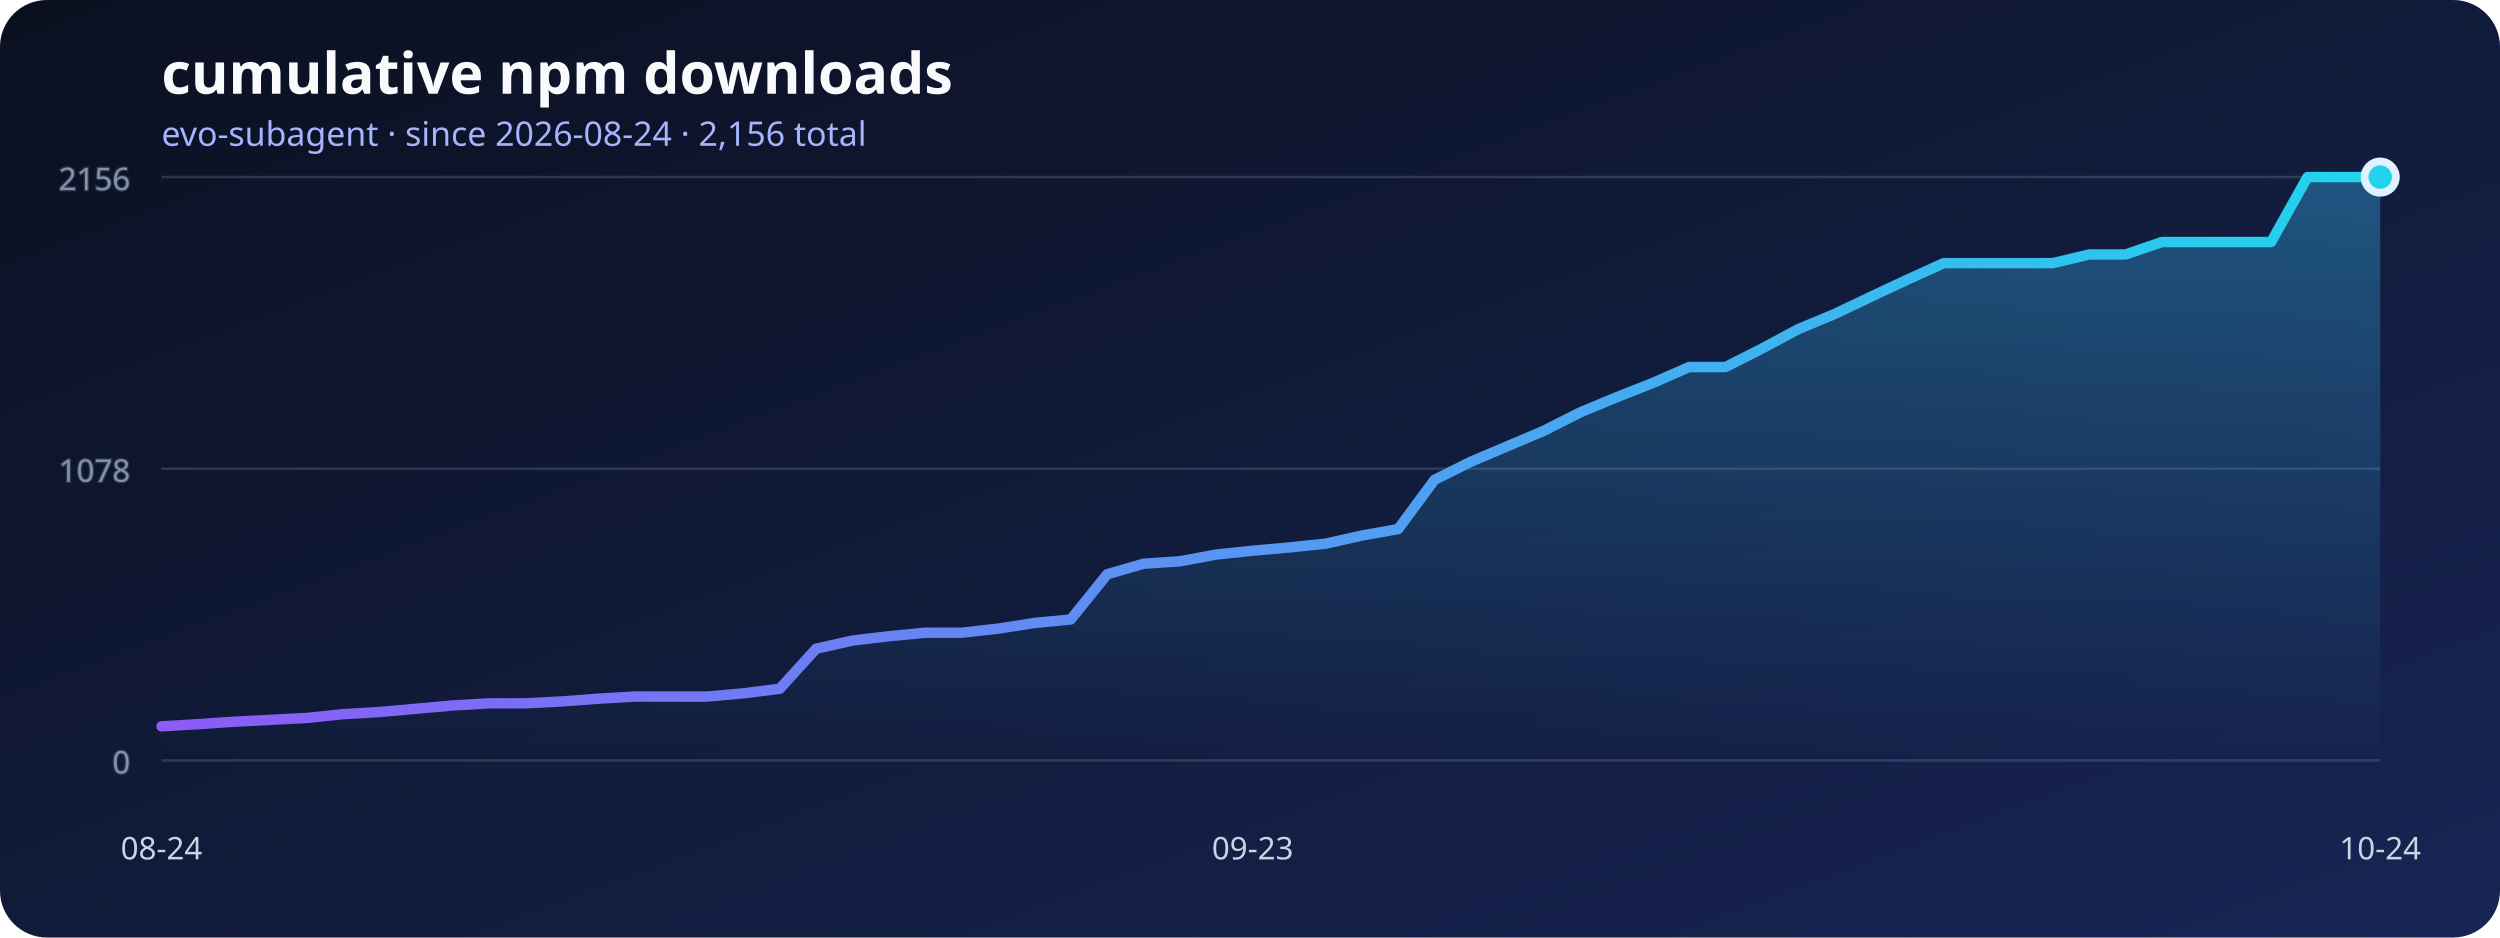
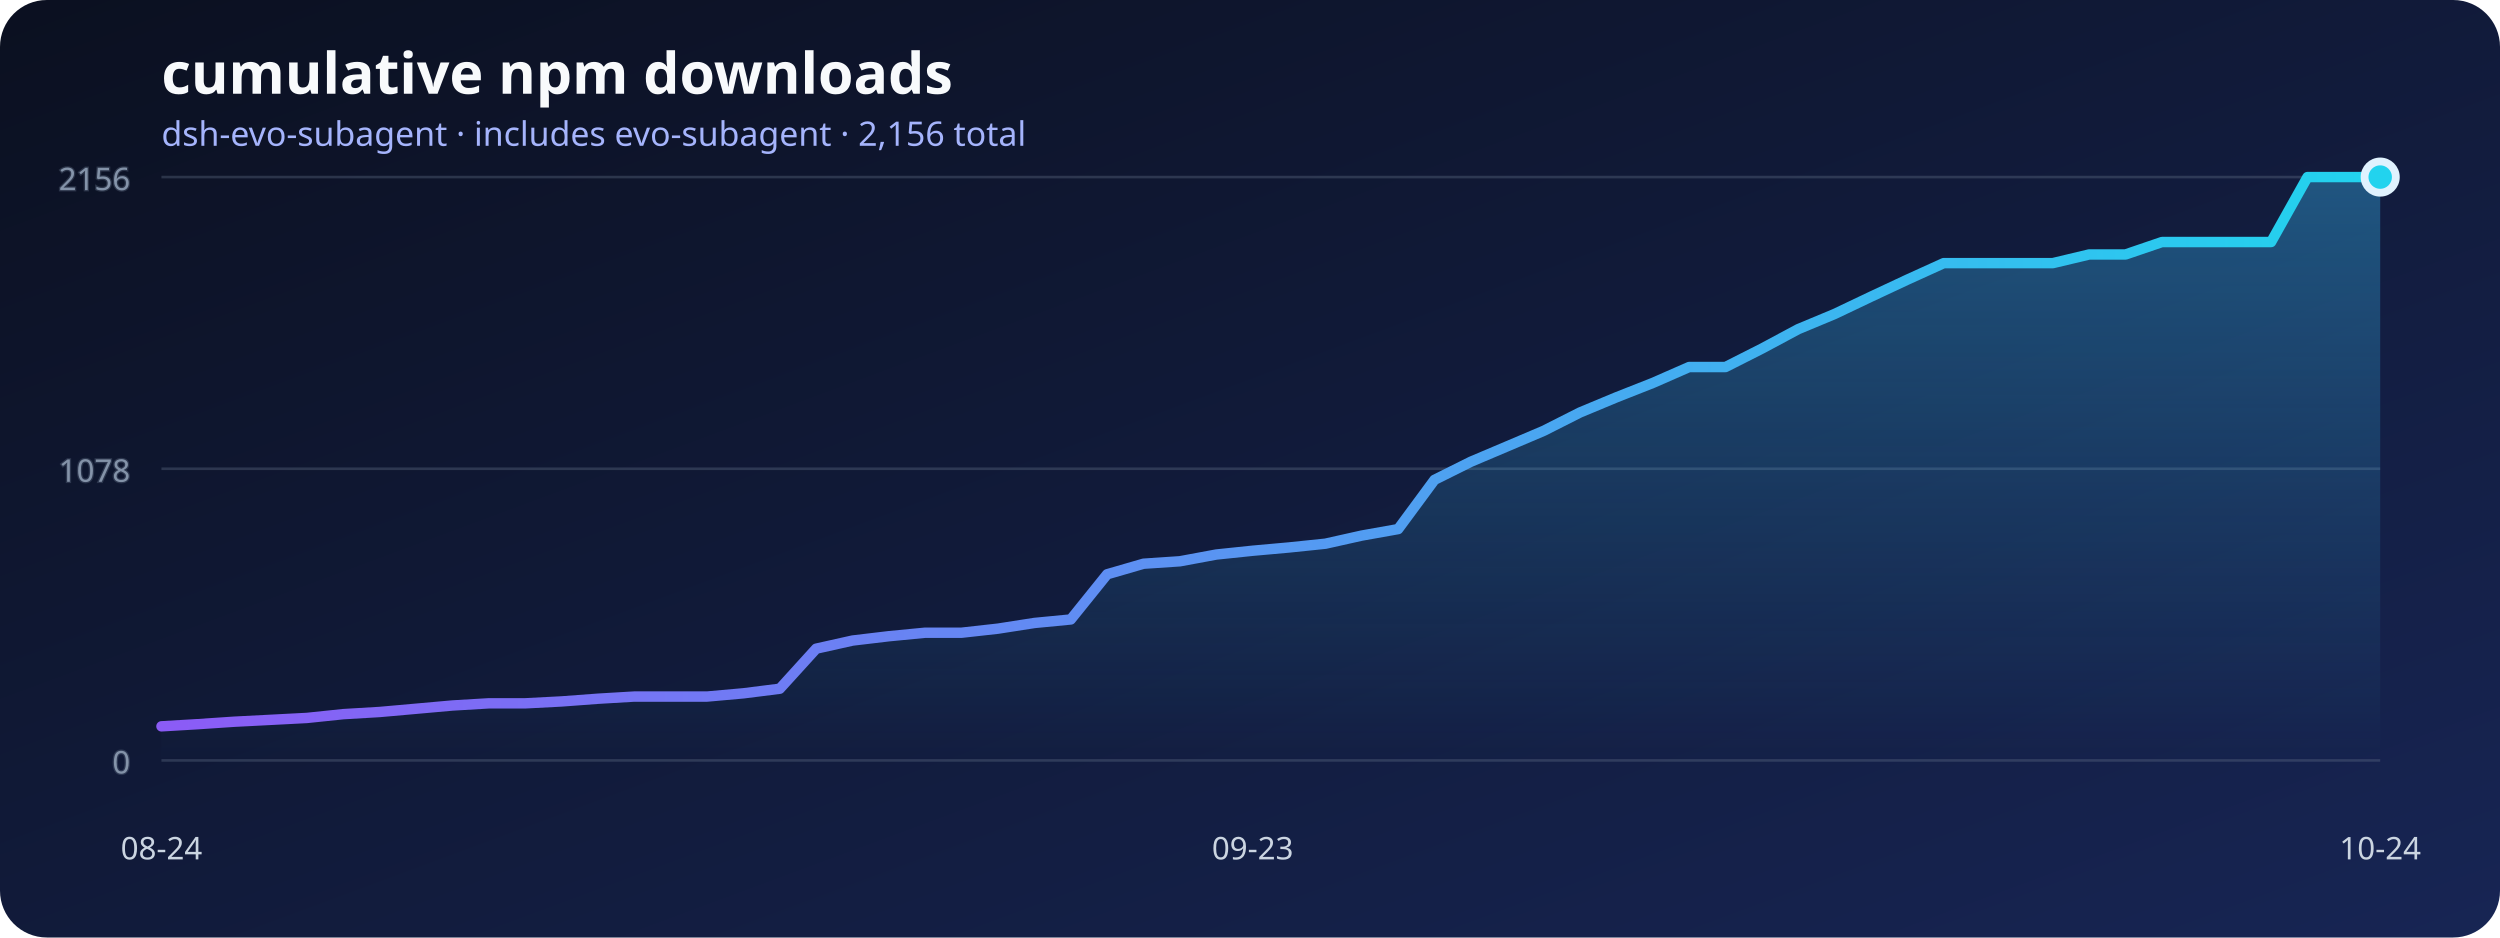
<svg xmlns="http://www.w3.org/2000/svg" width="960" height="360" viewBox="0 0 960 360" role="img" aria-labelledby="title desc">
  <defs>
    <linearGradient id="background" x1="0" x2="1" y1="0" y2="1">
      <stop stop-color="#0b1020" />
      <stop offset="1" stop-color="#172554" />
    </linearGradient>
    <linearGradient id="line" x1="0" x2="1">
      <stop stop-color="#8b5cf6" />
      <stop offset="1" stop-color="#22d3ee" />
    </linearGradient>
    <linearGradient id="area" x1="0" x2="0" y1="0" y2="1">
      <stop stop-color="#38bdf8" stop-opacity=".36" />
      <stop offset="1" stop-color="#38bdf8" stop-opacity="0" />
    </linearGradient>
  </defs>
  <rect width="960" height="360" rx="18" fill="url(#background)" />
  <text x="62" y="36" fill="#f8fafc" font-family="system-ui, sans-serif" font-size="22" font-weight="700">cumulative npm downloads</text>
-   <text x="62" y="56" fill="#a5b4fc" font-family="system-ui, sans-serif" font-size="13">evo-subagent · since 2026-08-24 · 2,156 total</text>
+   <text x="62" y="56" fill="#a5b4fc" font-family="system-ui, sans-serif" font-size="13">dsh-evo-subagent · includes evo-subagent · 2,156 total</text>
  <g stroke="#64748b" stroke-opacity=".35" fill="#94a3b8" font-family="system-ui, sans-serif" font-size="12">
    <line x1="62" y1="292" x2="914" y2="292" />
    <text x="50" y="297" text-anchor="end">0</text>
    <line x1="62" y1="180" x2="914" y2="180" />
    <text x="50" y="185" text-anchor="end">1078</text>
    <line x1="62" y1="68" x2="914" y2="68" />
    <text x="50" y="73" text-anchor="end">2156</text>
  </g>
  <polygon points="62,292 62.00,278.91 75.97,278.08 89.93,277.14 103.90,276.42 117.87,275.69 131.84,274.23 145.80,273.40 159.77,272.16 173.74,270.91 187.70,270.08 201.67,270.08 215.64,269.35 229.61,268.31 243.57,267.48 257.54,267.48 271.51,267.48 285.48,266.23 299.44,264.47 313.41,249.09 327.38,245.97 341.34,244.31 355.31,242.96 369.28,242.96 383.25,241.40 397.21,239.22 411.18,237.87 425.15,220.52 439.11,216.47 453.08,215.53 467.05,212.94 481.02,211.48 494.98,210.23 508.95,208.78 522.92,205.66 536.89,203.17 550.85,184.26 564.82,177.30 578.79,171.38 592.75,165.45 606.72,158.39 620.69,152.57 634.66,147.06 648.62,140.94 662.59,140.94 676.56,133.87 690.52,126.39 704.49,120.57 718.46,113.92 732.43,107.38 746.39,101.04 760.36,101.04 774.33,101.04 788.30,101.04 802.26,97.71 816.23,97.71 830.20,92.94 844.16,92.94 858.13,92.94 872.10,92.94 886.07,68.00 900.03,68.00 914.00,68.00 914,292" fill="url(#area)" />
  <polyline points="62.00,278.91 75.97,278.08 89.93,277.14 103.90,276.42 117.87,275.69 131.84,274.23 145.80,273.40 159.77,272.16 173.74,270.91 187.70,270.08 201.67,270.08 215.64,269.35 229.61,268.31 243.57,267.48 257.54,267.48 271.51,267.48 285.48,266.23 299.44,264.47 313.41,249.09 327.38,245.97 341.34,244.31 355.31,242.96 369.28,242.96 383.25,241.40 397.21,239.22 411.18,237.87 425.15,220.52 439.11,216.47 453.08,215.53 467.05,212.94 481.02,211.48 494.98,210.23 508.95,208.78 522.92,205.66 536.89,203.17 550.85,184.26 564.82,177.30 578.79,171.38 592.75,165.45 606.72,158.39 620.69,152.57 634.66,147.06 648.62,140.94 662.59,140.94 676.56,133.87 690.52,126.39 704.49,120.57 718.46,113.92 732.43,107.38 746.39,101.04 760.36,101.04 774.33,101.04 788.30,101.04 802.26,97.71 816.23,97.71 830.20,92.94 844.16,92.94 858.13,92.94 872.10,92.94 886.07,68.00 900.03,68.00 914.00,68.00" fill="none" stroke="url(#line)" stroke-width="4" stroke-linecap="round" stroke-linejoin="round" />
  <g fill="#cbd5e1" font-family="system-ui, sans-serif" font-size="12">
    <text x="62" y="330" text-anchor="middle">08-24</text>
    <text x="481.016" y="330" text-anchor="middle">09-23</text>
    <text x="914" y="330" text-anchor="middle">10-24</text>
  </g>
  <circle cx="914" cy="68" r="6" fill="#22d3ee" stroke="#e0f2fe" stroke-width="3" />
</svg>
